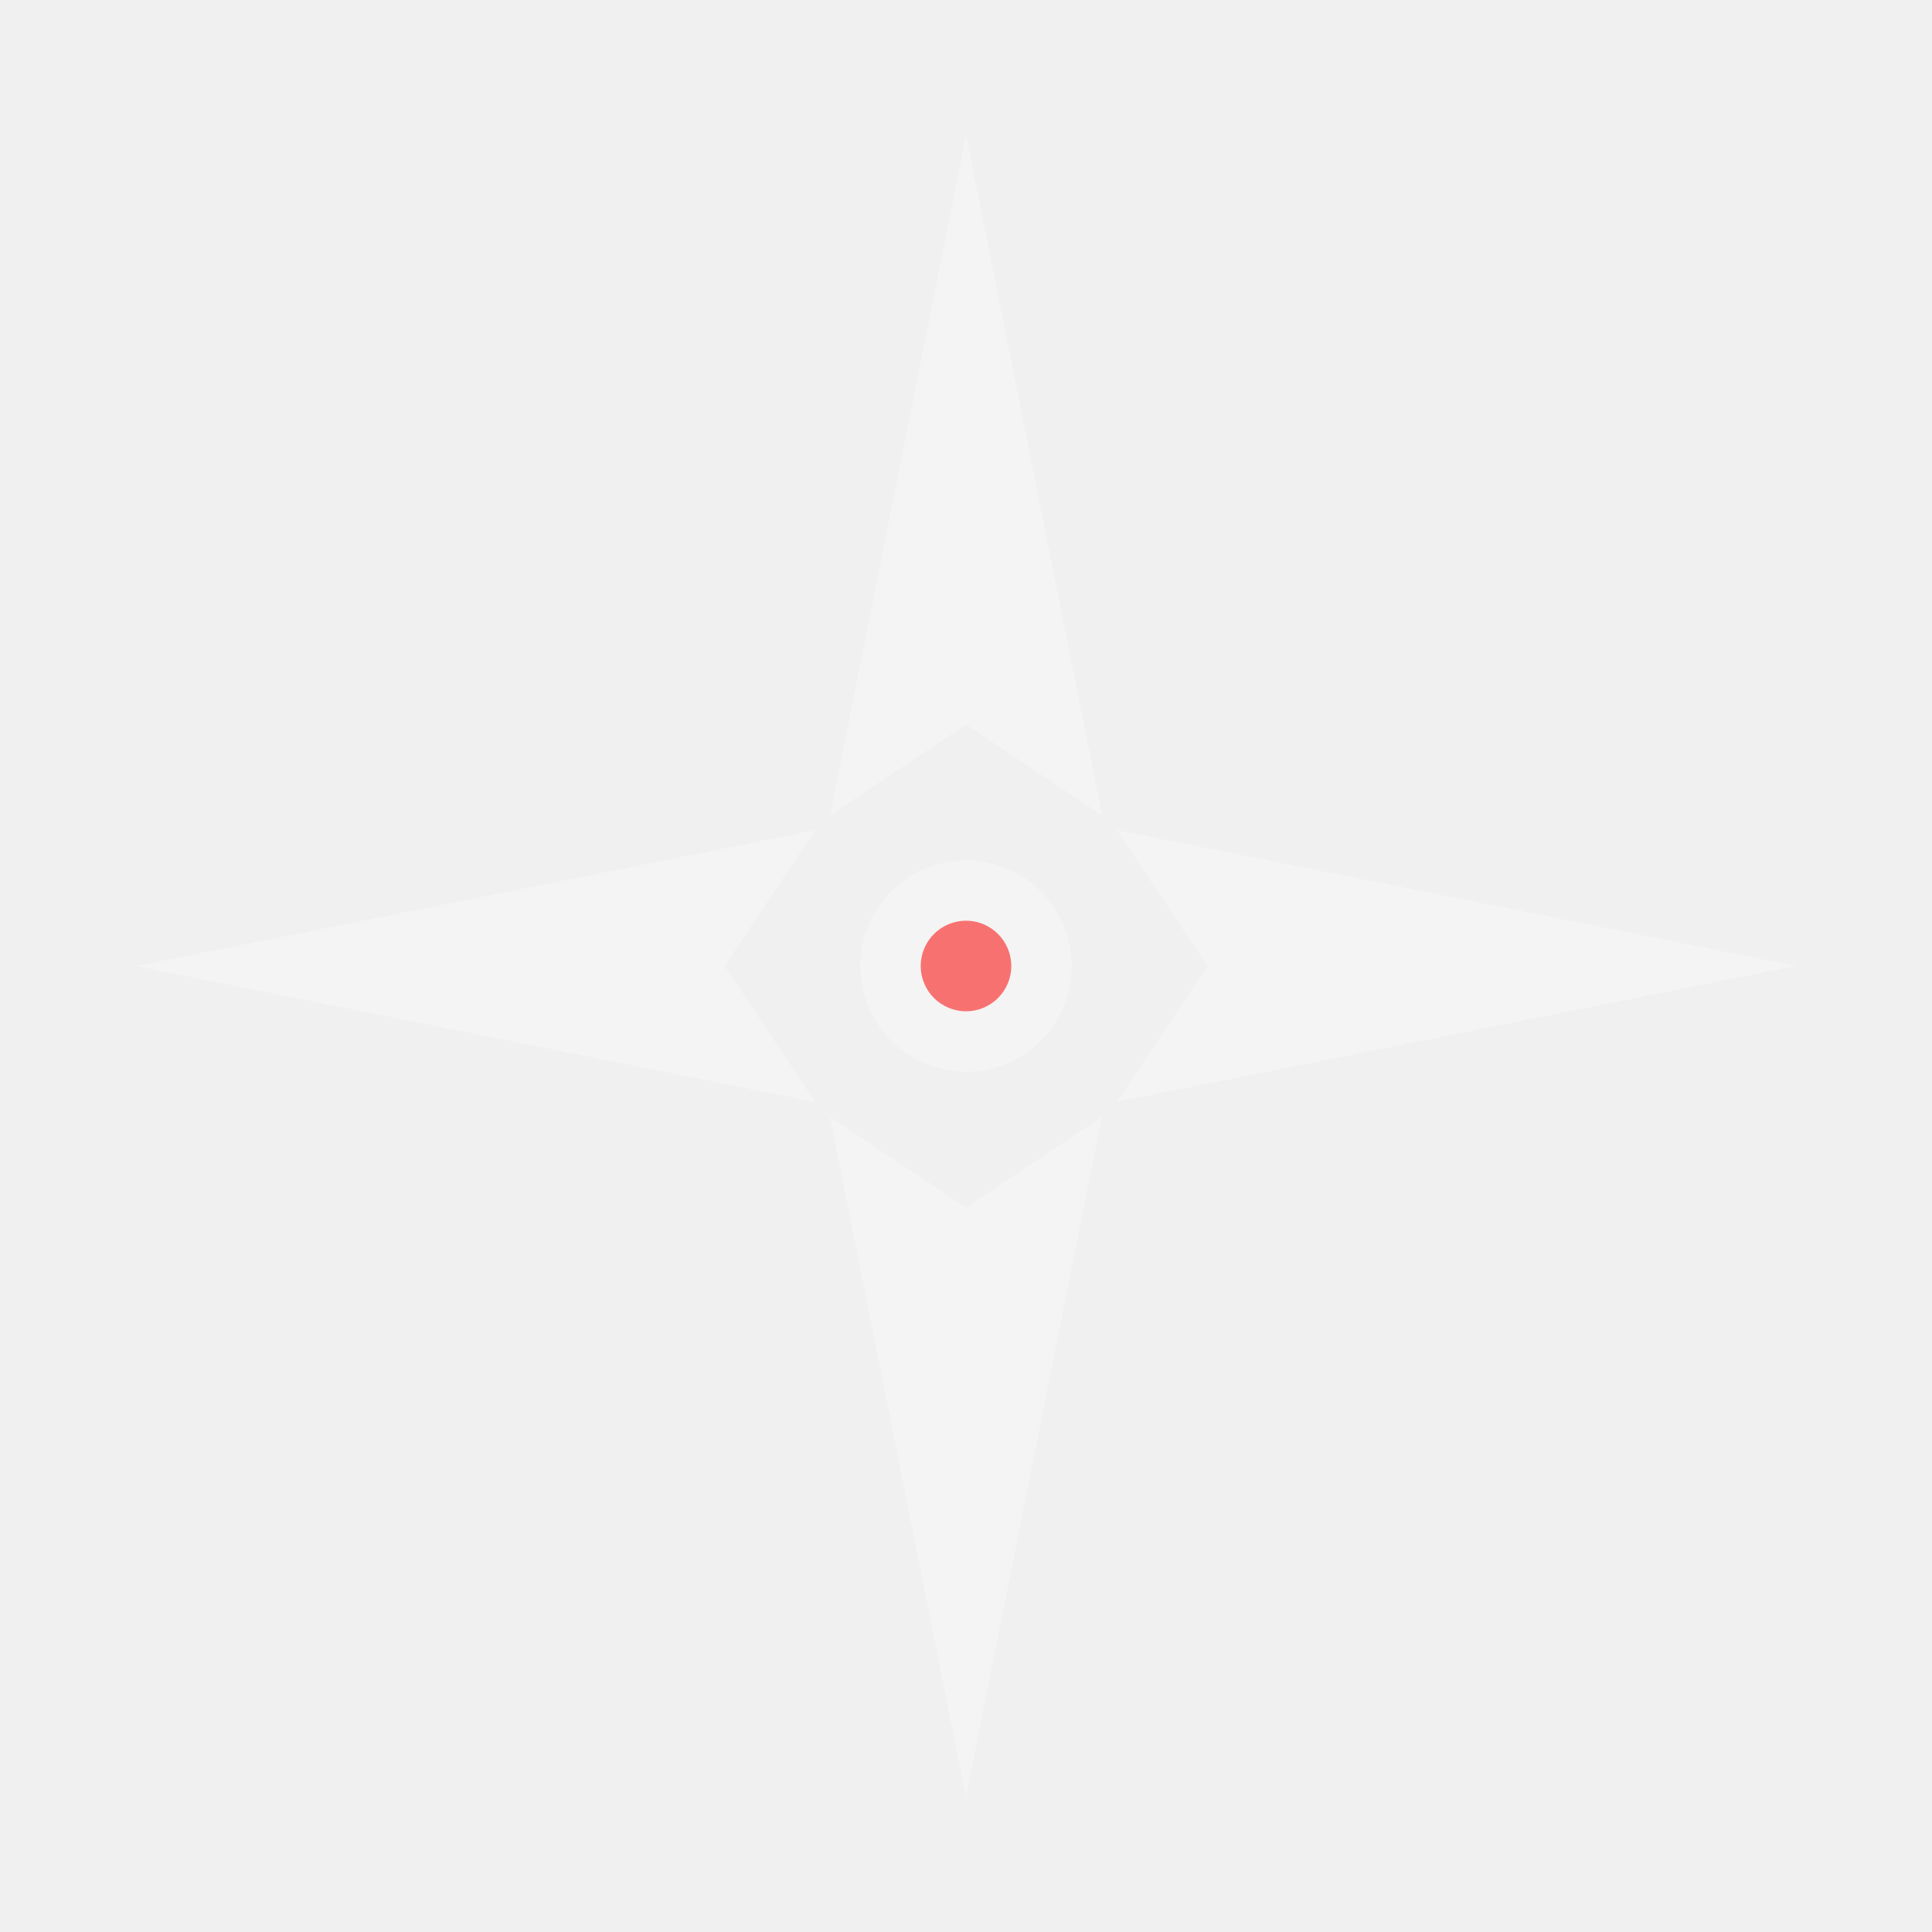
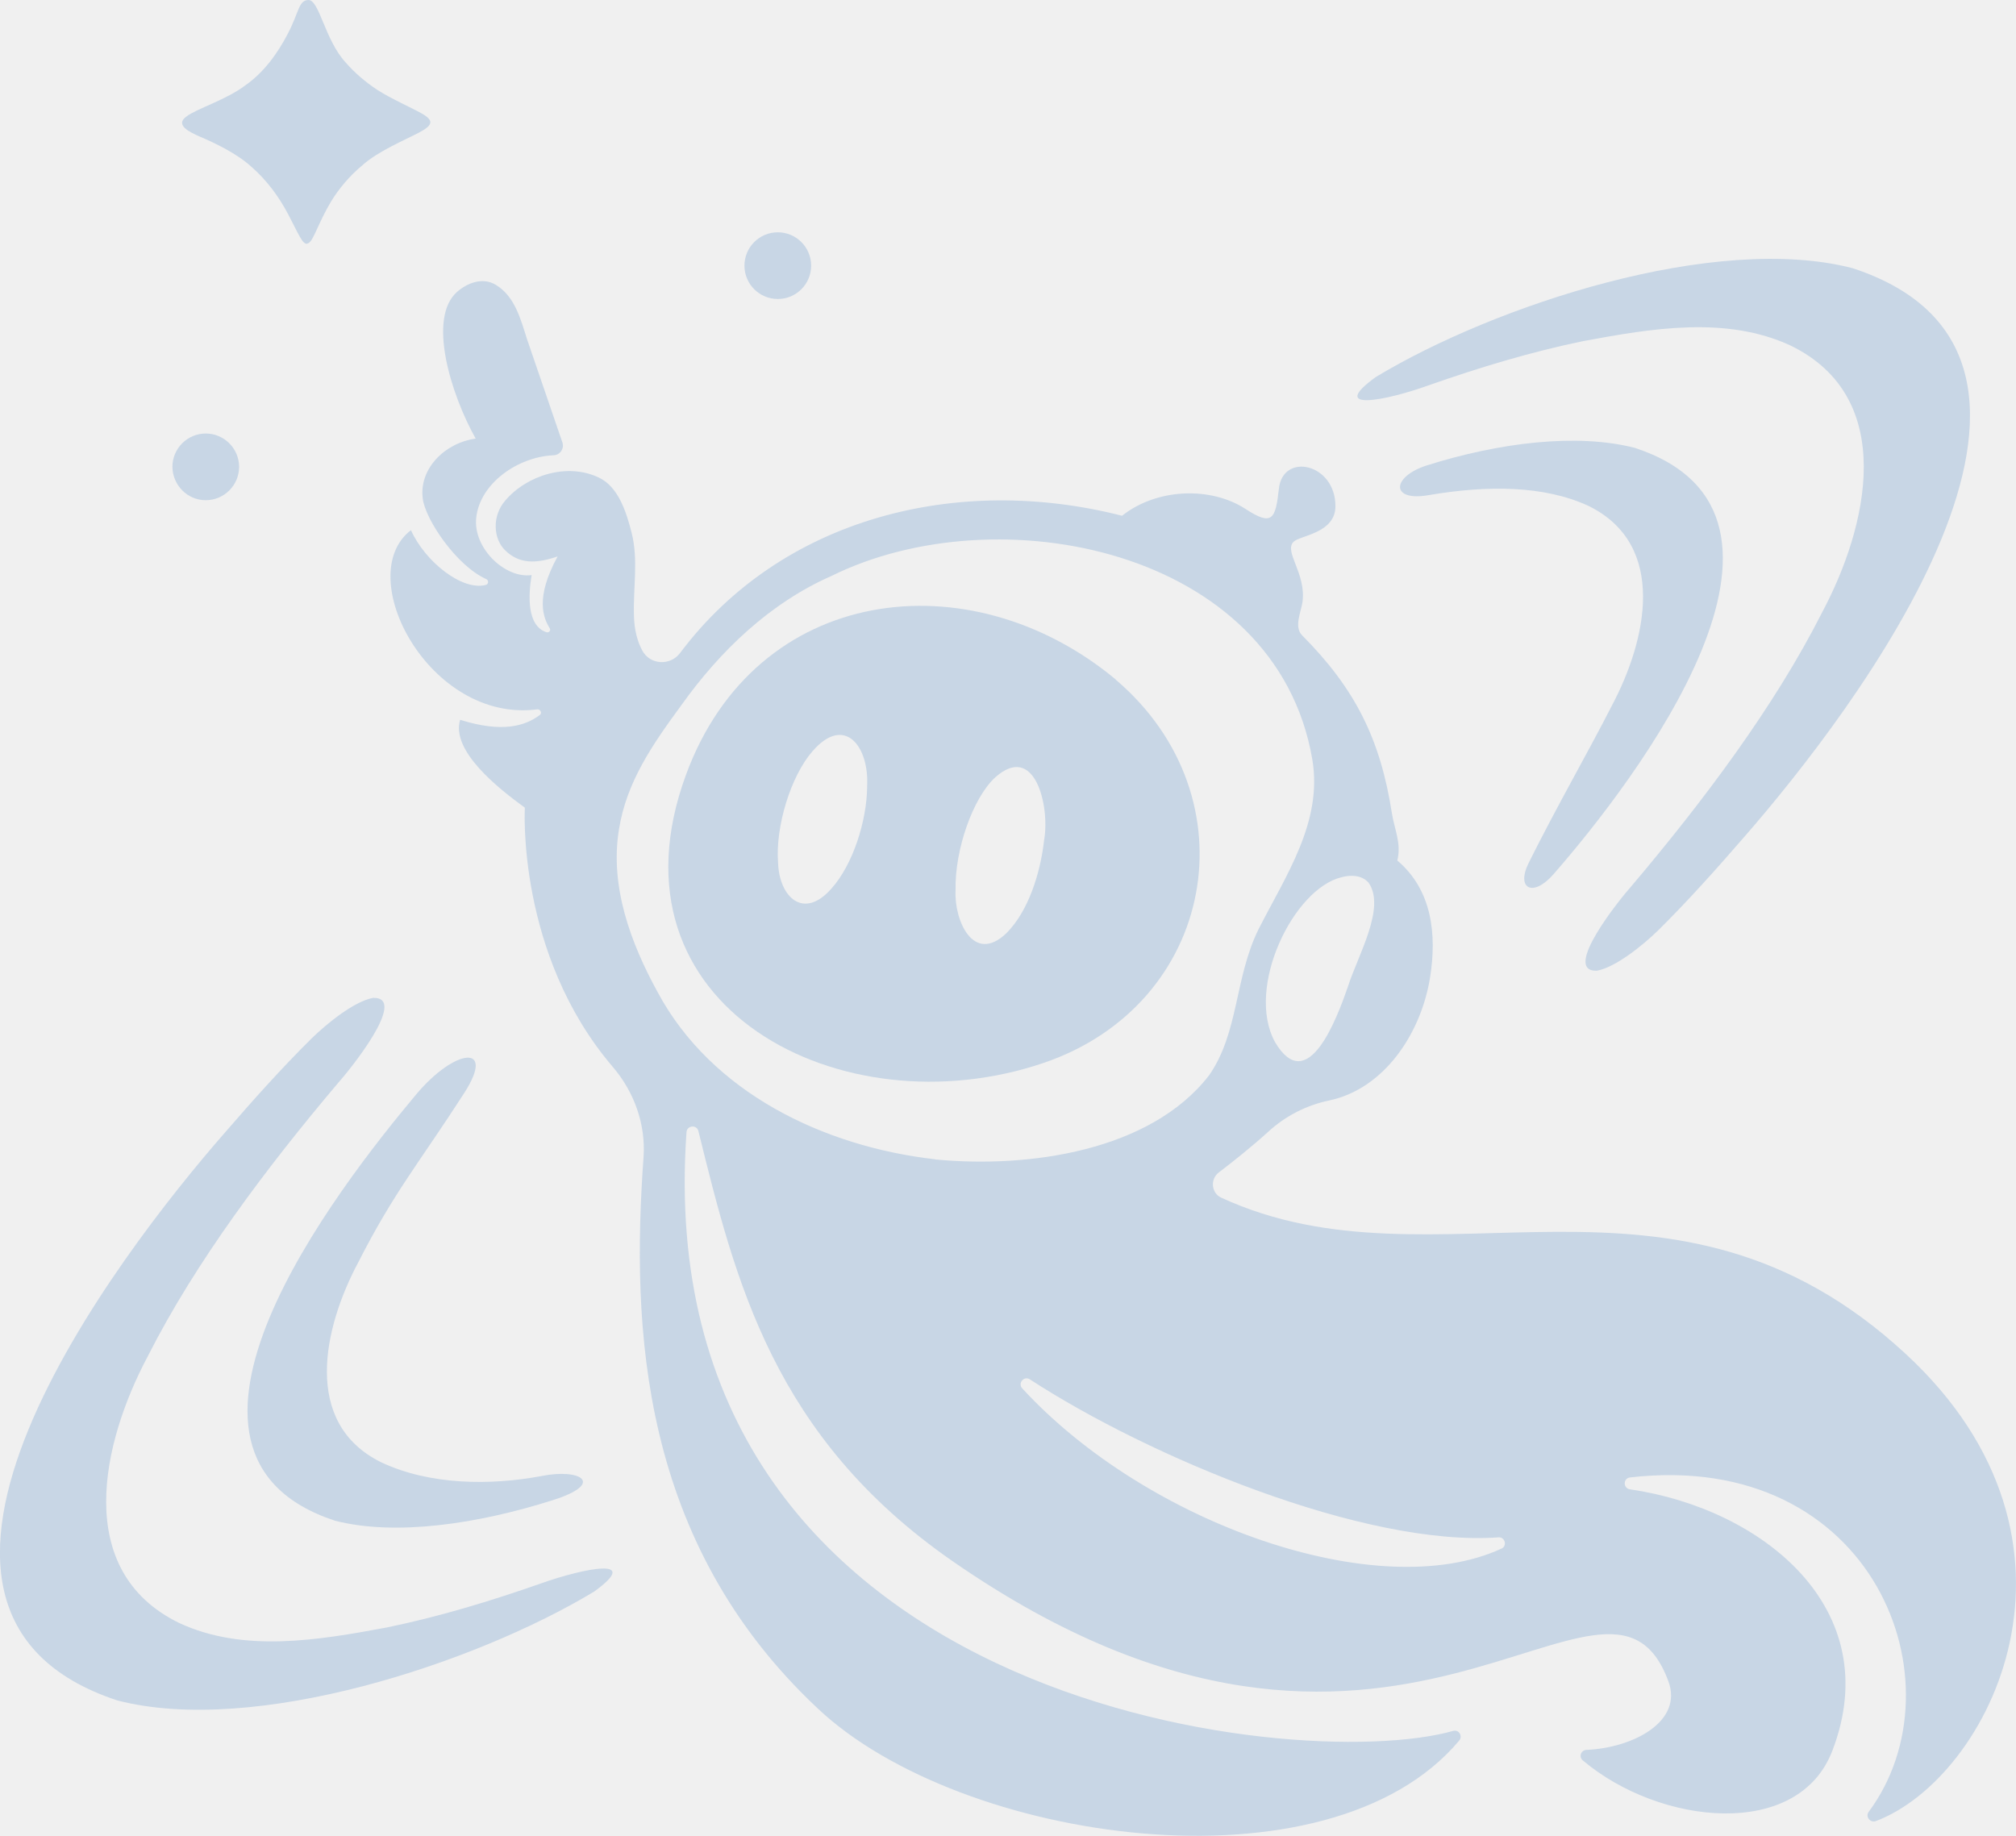
- <svg xmlns="http://www.w3.org/2000/svg" viewBox="0 0 256 256">
-   <g transform="translate(128,128)" opacity="0.3">
-     <polygon points="0,-110 18,-20 0,-32 -18,-20" fill="#ffffff" />
-     <polygon points="0,110 18,20 0,32 -18,20" fill="#ffffff" />
-     <polygon points="-110,0 -20,-18 -32,0 -20,18" fill="#ffffff" />
-     <polygon points="110,0 20,-18 32,0 20,18" fill="#ffffff" />
+ <svg xmlns="http://www.w3.org/2000/svg" version="1.0" id="Layer_1" x="0px" y="0px" viewBox="0 0 713.3 649.6" style="enable-background:new 0 0 713.3 649.6;" xml:space="preserve">
+   <style type="text/css">
+ 	.st0{fill:#C8D6E5;}
+ </style>
+   <g>
+     <path class="st0" d="M70.6,48.3c5.4,2.3,13,5.9,18.1,10.5c5.8,5,10.1,11,13.3,17.1c3.6,6.8,5.1,10.9,6.8,10.3l0.1-0.1h0.1   c1.9-0.7,3.5-7.1,8.2-14.9c2.7-4.4,6.5-9,11-12.7c5.4-4.9,14.9-8.9,19.9-11.5c4.9-2.6,5.7-4.2,1.2-6.8c-3.7-2.1-11.2-5.4-15.8-8.4   c-4.1-2.7-8-6-11.2-9.7C114.9,14.1,113-0.1,109.1,0c-3.5,0.1-3.3,4.4-7.3,12c-3.6,6.9-8.5,13.7-15,18.2c-6.7,5.1-17.3,8.3-20.8,11   C61.6,44.3,67.5,46.9,70.6,48.3z" />
+     <path class="st0" d="M41.5,601.7c48.6,12.6,126.6-13.1,168.7-38.5c17.3-12.5-3.6-8.3-18.8-2.9c-18,6.3-36.1,11.8-54.6,15.6   c-24.2,4.5-50.6,9-73.4-1.6c-37.9-18.5-27.3-64-11.1-94.4c16.9-33.4,42.2-67,67.5-96.9c3.7-4.1,24.7-30,12.4-29.9v0H132   c-6.5,1.2-16,8.7-21.9,14.5c-10.5,10.4-20.5,21.6-30.2,32.8C41.2,444.6-54.7,570,41.5,601.7z" />
+     <path class="st0" d="M505.6,136.3c18-6.3,36.1-11.8,54.6-15.6c24.2-4.5,50.6-9,73.4,1.6c37.9,18.5,27.3,64,11.1,94.4   c-16.9,33.4-42.2,67-67.5,96.9c-3.7,4.1-24.7,30-12.4,29.9v0h0.2c6.5-1.2,16-8.7,21.9-14.5c10.5-10.4,20.5-21.6,30.2-32.8   c38.7-44.3,134.6-169.7,38.4-201.3c-48.6-12.6-126.6,13.1-168.7,38.5C469.5,145.9,490.4,141.8,505.6,136.3z" />
+     <path class="st0" d="M164.3,386.7L164.3,386.7c11.3-17.6-3.4-15.7-17,0.5C119,421,46.5,514.4,118.5,538.1   c21.4,5.5,50.5,1.2,77.2-7.3c18.6-5.9,9.7-11.3-4.1-8.5c-18.2,3.4-39.5,3.2-56.6-4.8c-28.4-13.9-20.4-48-8.3-70.7   C139.4,421.8,148.4,411.4,164.3,386.7z" />
+     <path class="st0" d="M549.7,309.3c29-33.2,100.8-127.1,28.8-150.8c-20.5-5.3-48.1-1.9-73.7,6.2c-12.5,4-12.9,12.9,0.7,10.5   c20.6-3.5,40.7-3.5,56.5,3.8c28.4,13.9,20.4,48,8.3,70.7c-8.4,16.5-19.4,35.5-29.4,55.6l0,0C536.3,314.5,542.4,317.7,549.7,309.3z" />
+     <path class="st0" d="M369.3,376.1c60.7-20.7,74.3-93.8,25.7-135.4c-0.1-0.1-0.3-0.3-0.4-0.4v0c-51.5-42.7-127.2-33.5-151.9,33.9   C212.5,356.4,298,400.4,369.3,376.1z M338.1,314.9c-0.3-14.2,6.1-32.5,14-39.8c14-12.5,19.3,9.9,17.4,21.7l-0.1,0.7l0,0   c-1.3,11.4-5.5,24.9-13.3,32.7C344.4,341.4,337.5,325.6,338.1,314.9z M287.5,265.8c11.4-13.1,20.1-1.6,19.3,12.5v0.6   c-0.2,11.5-4.9,26.9-12.6,35.5c-9.9,11.3-18.5,3-18.9-9.1C274.3,292.5,279.8,274.6,287.5,265.8z" />
+     <path class="st0" d="M516.3,615.9c1.3-1.6-0.1-4-2.2-3.4c-55.3,15.7-285.5-9.2-271.2-211.9c0.2-2.4,3.6-2.7,4.2-0.4   c13.1,53,26.5,108.2,89.9,152.2C493.6,661,568.5,536,590.3,594.9c5.3,14.2-12.4,23.6-29,24.3c-1.9,0.1-2.8,2.4-1.3,3.7   c27.2,23,76.4,28.3,88.4-3.6c19.1-50.2-24.9-85.5-71.7-92.3c-2.5-0.4-2.4-3.9,0-4.2c86.4-10,118.1,73,84.5,118.3   c-1.3,1.7,0.5,4,2.5,3.3c40.3-15.2,82.6-98.7,10.6-165.3h0c-82.9-76.7-165.8-20.1-242.2-55.3c-3.5-1.6-4-6.5-0.9-8.9   c5-3.8,11.9-9.3,17.5-14.4c6.1-5.6,13.5-9.4,21.6-11.1c19.4-4.1,32.5-23.6,35.7-43.6c2.4-15.2,0.7-30.9-11.6-41.3   c1.5-6.1-1-11-1.9-16.6c-4.1-26.5-13.1-44.3-31.8-63.1c-2.9-2.9-0.4-8.3,0.1-11.5c1.6-10.2-6.7-18.1-3.1-21.6   c2.4-2.3,14.8-3,14.8-12.6c0-15.2-18.6-19.1-20-6.2c-1.2,10.8-2.3,13.4-11.8,7.2c-12.3-8-31.3-7.4-43.7,2.4   c-58.3-14.9-120.5,0.7-156.4,48.6c-3.5,4.6-10.7,4.2-13.4-1c-1.6-3-2.8-7.1-2.9-12.3c-0.3-10,1.6-19.6-0.8-29.2   c-1.8-7.1-4.6-16.3-11.6-19.6c-11.2-5.4-25.6-0.8-33.2,8.2c-4.7,5.5-4.1,13.4-0.1,17.4c5.2,5.2,11.3,4.8,18.7,2.3   c-8.1,14.8-5,21.8-2.8,25.4c0.5,0.8-0.3,1.7-1.2,1.4c-6.9-2.3-6.4-13-5.2-20.2c-9.5,1.3-20.8-9.7-19.6-20.3   c1.3-12.2,14.8-21.6,27.4-22.1c2.3-0.1,3.8-2.4,3.1-4.5l-12.5-36.5c-2.3-7.2-4.3-15.1-10.9-19.2c-4.9-3.1-10.5-0.6-13.9,2.4   c-10.5,9.3-2.2,36.2,6.6,51.9c-10.9,1.5-20.2,10.7-18.7,21.4c1,7.3,11.8,23.5,22.4,28.3c1,0.4,0.9,1.9-0.2,2.1   c-8.4,2.1-21.4-8.3-26.4-19.4c-21,16.1,6.6,68.4,44.7,63.4c1.1-0.1,1.8,1.3,0.9,2c-5.2,3.9-13.3,6.4-28.2,1.7   c-3.3,11.1,13.7,24.4,22.9,31.1c0,0-3,51.8,31.1,91.7c7.6,8.9,11.7,20.3,10.9,31.9c-4.3,60-1.5,136.1,61.8,195.3   C339.8,652,469.9,671.2,516.3,615.9z M530.2,544c2.3-0.2,3.2,3.1,1,4c-43.4,20-125.3-8.7-169.5-56.7c-1.7-1.8,0.6-4.6,2.7-3.2v0   C406.5,515.5,482.7,547.4,530.2,544z M484,312.1L484,312.1l0.2,0.2c6.3,8.9-3.9,26-7.3,36.9c-3.8,10.9-14.2,39.2-25.8,19.5   c-10.5-19.3,6.6-54.3,23.6-58.3C478,309.5,481.7,309.7,484,312.1z M219,293.5c2.7-16.9,11.9-30.1,22.1-44   c13.7-19.2,31.3-36.1,53.1-45.7c58.6-29,157.2-9.9,170.1,64.8c3.8,22.2-9.3,41.1-19.1,60.4c-8.4,17.2-6.9,36.4-17.4,51.5   c-20.8,26.9-63.9,32.9-96.6,29.8l-0.5-0.1c-39.2-4.5-78.9-23.5-98-59.1C223.2,333.8,215.7,313.7,219,293.5z" />
+     <path class="st0" d="M72.8,177c6.5,0,11.8-5.3,11.8-11.8c0-6.5-5.3-11.8-11.8-11.8c-6.5,0-11.8,5.3-11.8,11.8   C61.1,171.7,66.3,177,72.8,177z" />
+     <circle class="st0" cx="275.2" cy="94" r="11.8" />
  </g>
-   <circle cx="128" cy="128" r="14" fill="#ffffff" opacity="0.3" />
-   <circle cx="128" cy="128" r="6" fill="#f87171" />
</svg>
